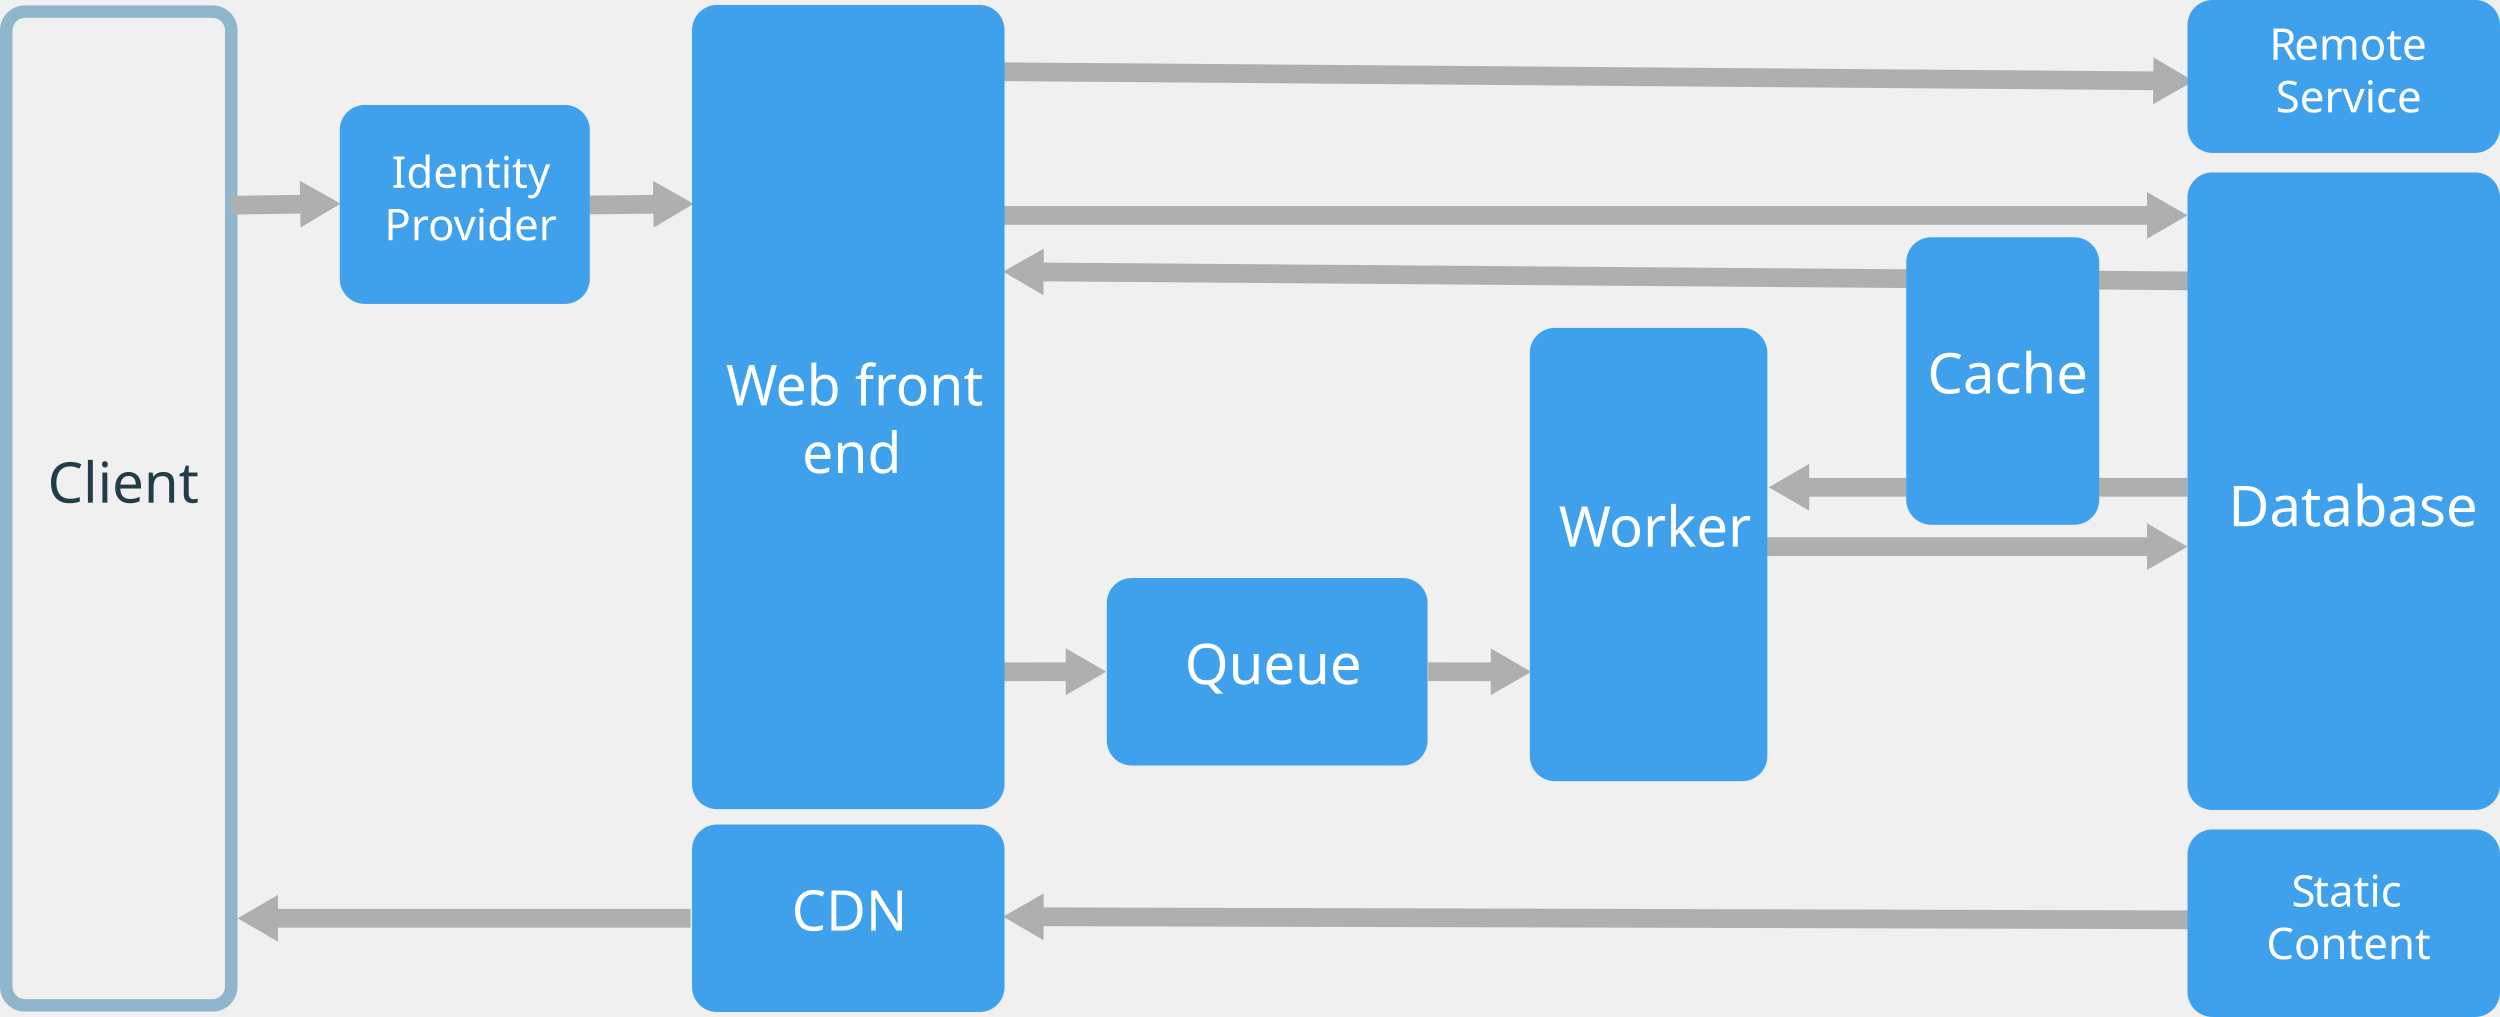
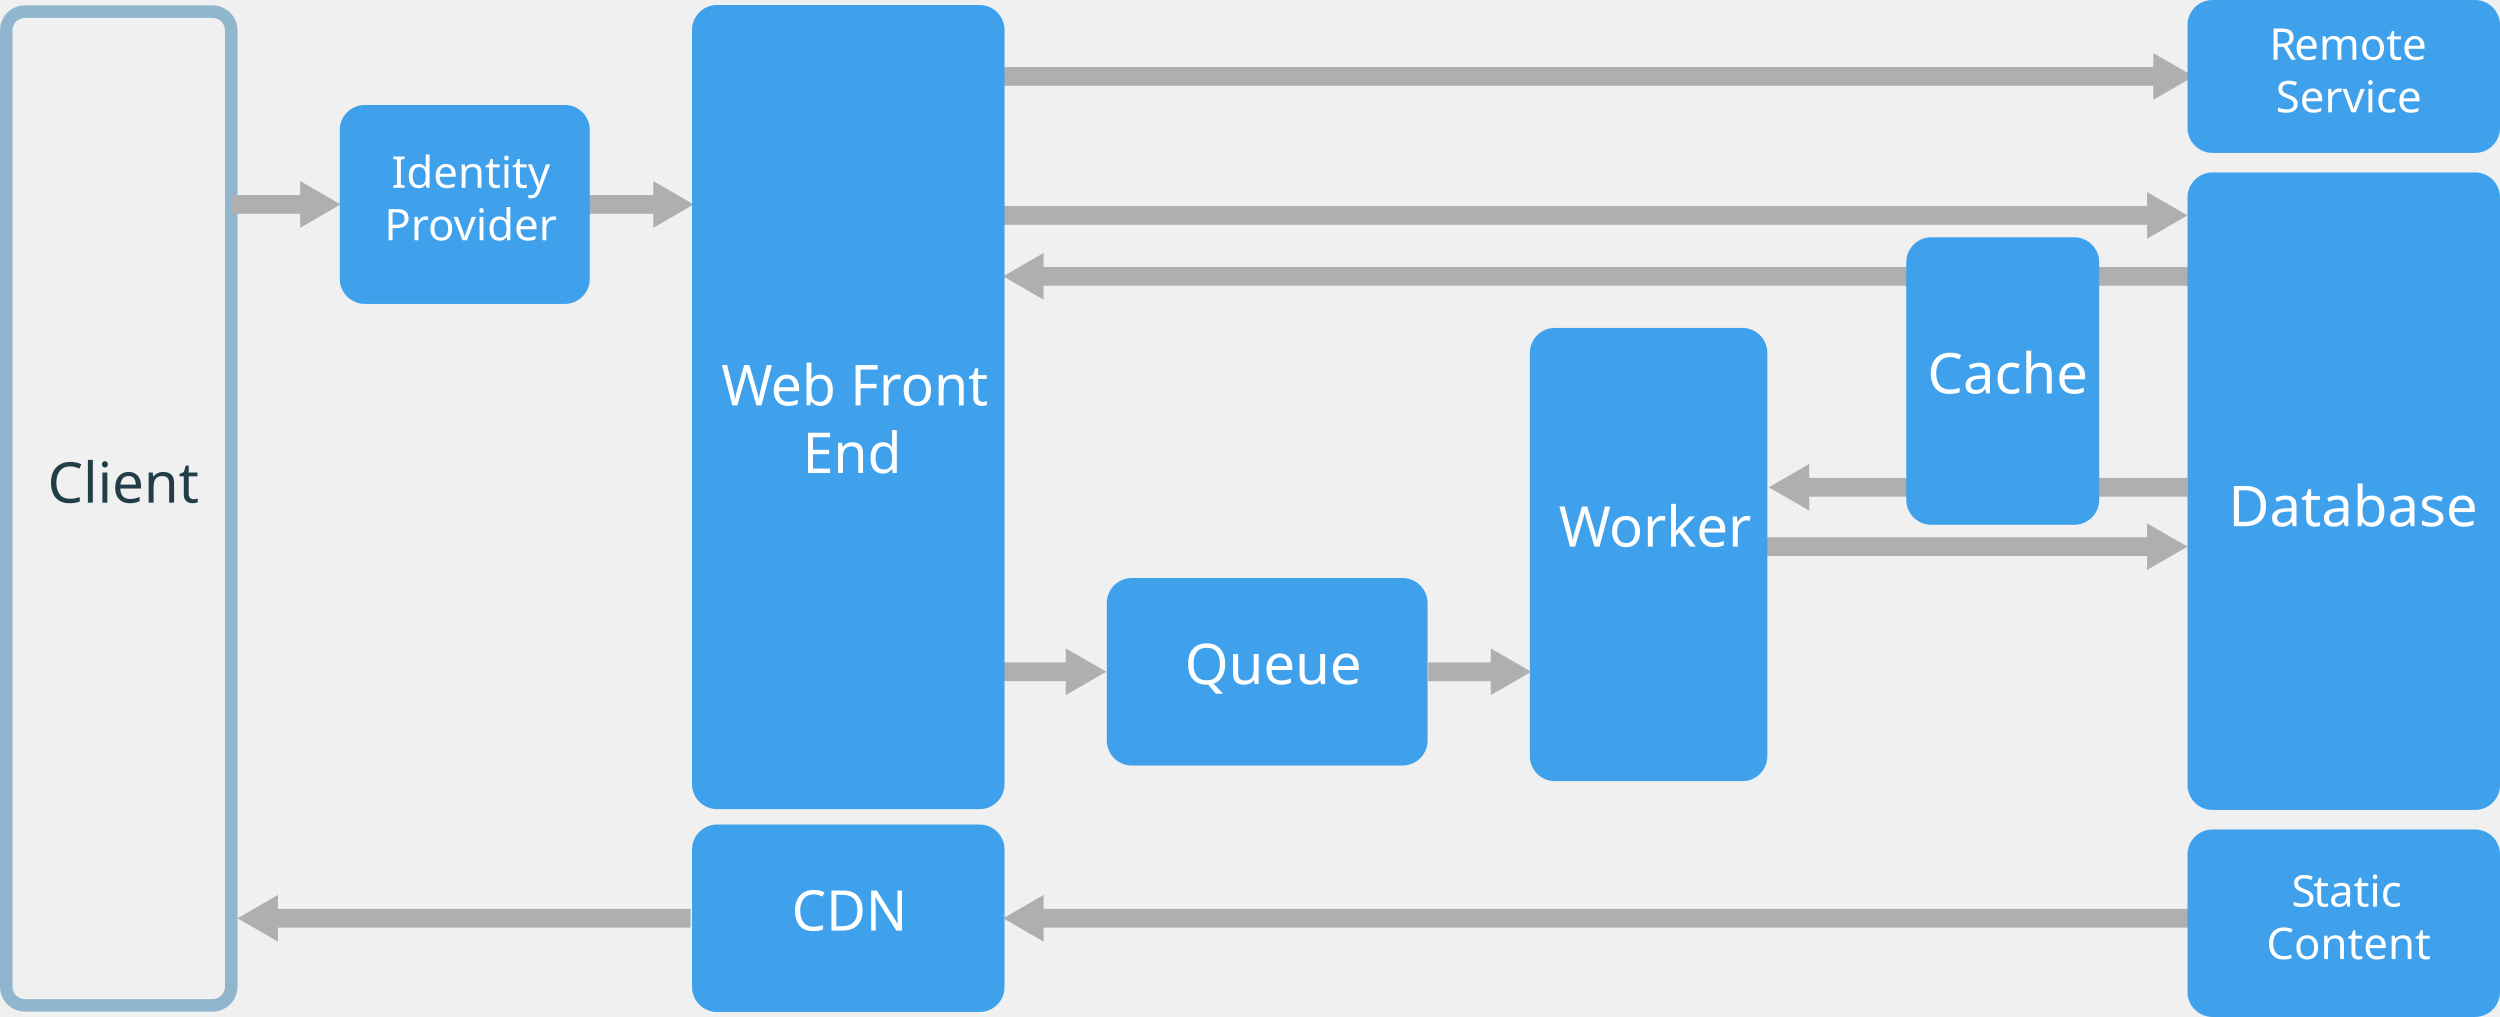
<svg xmlns="http://www.w3.org/2000/svg" id="Layer_1" data-name="Layer 1" width="800" height="325.43" viewBox="0 0 800 325.43">
  <defs>
    <style>.cls-1,.cls-3{fill:none;stroke:#afafaf;stroke-width:6px;}.cls-1{stroke-miterlimit:10;}.cls-2{fill:#afafaf;}.cls-3{stroke-linejoin:bevel;}.cls-4{fill:#3fa0ec;}.cls-5,.cls-8{font-size:18px;}.cls-12,.cls-14,.cls-5,.cls-9{fill:#fff;}.cls-12,.cls-14,.cls-5,.cls-8,.cls-9{font-family:SegoeUI, Segoe UI;}.cls-6{letter-spacing:-0.04em;}.cls-7{fill:#8fb6cc;}.cls-8{fill:#213d47;}.cls-9{font-size:14px;}.cls-10{letter-spacing:-0.03em;}.cls-11{letter-spacing:-0.03em;}.cls-12{font-size:18.04px;}.cls-13{letter-spacing:-0.04em;}.cls-14{font-size:17.97px;}</style>
  </defs>
  <line class="cls-1" x1="576.76" y1="155.93" x2="700" y2="155.93" />
  <polygon class="cls-2" points="578.95 163.41 566 155.93 578.95 148.45 578.95 163.41" />
-   <line class="cls-1" x1="331.76" y1="293.37" x2="703" y2="294.35" />
-   <polygon class="cls-2" points="333.93 300.86 321 293.35 333.97 285.9 333.93 300.86" />
+   <line class="cls-1" x1="331.76" y1="293.85" x2="703" y2="293.85" />
+   <polygon class="cls-2" points="333.95 301.33 321 293.85 333.95 286.37 333.95 301.33" />
  <line class="cls-1" x1="564" y1="174.93" x2="689.24" y2="174.93" />
  <polygon class="cls-2" points="687.05 182.41 700 174.93 687.05 167.45 687.05 182.41" />
-   <line class="cls-1" x1="331.76" y1="87.01" x2="706" y2="89.93" />
-   <polygon class="cls-2" points="333.89 94.5 321 86.92 334.01 79.55 333.89 94.5" />
+   <line class="cls-1" x1="331.76" y1="88.43" x2="706.01" y2="88.43" />
+   <polygon class="cls-2" points="333.95 95.91 320.99 88.42 333.95 80.95 333.95 95.91" />
  <line class="cls-1" x1="321" y1="68.93" x2="689.24" y2="68.93" />
  <polygon class="cls-2" points="687.05 76.41 700 68.92 687.05 61.45 687.05 76.41" />
-   <line class="cls-3" x1="321" y1="22.96" x2="691.24" y2="25.88" />
-   <polygon class="cls-2" points="688.99 33.34 702 25.96 689.11 18.38 688.99 33.34" />
-   <line class="cls-1" x1="188" y1="65.61" x2="211.24" y2="65.34" />
-   <polygon class="cls-2" points="209.13 72.85 222 65.22 208.96 57.89 209.13 72.85" />
+   <line class="cls-3" x1="320.99" y1="24.46" x2="691.24" y2="24.46" />
+   <polygon class="cls-2" points="689.05 31.94 702.01 24.46 689.05 16.98 689.05 31.94" />
+   <line class="cls-1" x1="188" y1="65.41" x2="211.24" y2="65.41" />
+   <polygon class="cls-2" points="209.05 72.89 222 65.41 209.05 57.94 209.05 72.89" />
  <rect class="cls-4" x="489.55" y="104.93" width="76" height="145.04" rx="8" ry="8" />
  <text class="cls-5" transform="translate(498.78 174.92)">
    <tspan class="cls-6">W</tspan>
    <tspan x="16.11" y="0">orker</tspan>
  </text>
  <path class="cls-7" d="M68,156.79a4,4,0,0,1,4,4v306a4,4,0,0,1-4,4H8a4,4,0,0,1-4-4v-306a4,4,0,0,1,4-4H68m0-4H8a8,8,0,0,0-8,8v306a8,8,0,0,0,8,8H68a8,8,0,0,0,8-8v-306a8,8,0,0,0-8-8Z" transform="translate(0 -151.07)" />
  <text class="cls-8" transform="translate(15.22 160.85)">Client</text>
-   <line class="cls-1" x1="74" y1="65.66" x2="98.24" y2="65.32" />
-   <polygon class="cls-2" points="96.16 72.83 109 65.16 95.94 57.87 96.16 72.83" />
-   <line class="cls-1" x1="321" y1="214.97" x2="343.24" y2="214.94" />
-   <polygon class="cls-2" points="341.06 222.42 354 214.93 341.04 207.46 341.06 222.42" />
+   <line class="cls-1" x1="74" y1="65.41" x2="98.24" y2="65.41" />
+   <polygon class="cls-2" points="96.05 72.89 109 65.41 96.05 57.94 96.05 72.89" />
+   <line class="cls-1" x1="321" y1="214.95" x2="343.24" y2="214.95" />
+   <polygon class="cls-2" points="341.05 222.43 354 214.95 341.05 207.47 341.05 222.43" />
  <rect class="cls-4" x="700" width="100" height="48.93" rx="8" ry="8" />
  <text class="cls-9" transform="translate(726.19 19.14)">
    <tspan class="cls-10">R</tspan>
    <tspan x="7.96" y="0">emote</tspan>
    <tspan x="2.05" y="16.8">Service</tspan>
  </text>
  <rect class="cls-4" x="700" y="265.43" width="100" height="60" rx="8" ry="8" />
  <text class="cls-9" transform="translate(733.27 290.11)">
    <tspan class="cls-11">S</tspan>
    <tspan x="6.99" y="0">tatic</tspan>
    <tspan x="-8.04" y="16.8">Content</tspan>
  </text>
  <rect class="cls-4" x="700" y="55.18" width="100" height="204" rx="8" ry="8" />
  <text class="cls-5" transform="translate(713.09 168.38)">Database</text>
  <rect class="cls-4" x="354.18" y="184.97" width="102.64" height="60" rx="8" ry="8" />
  <text class="cls-5" transform="translate(379.11 218.92)">Queue</text>
  <rect class="cls-4" x="221.45" y="1.59" width="100" height="257.34" rx="8" ry="8" />
-   <text class="cls-12" transform="translate(232.35 129.72) scale(0.98 1)">
+   <text class="cls-12" transform="translate(230.81 129.72) scale(0.98 1)">
    <tspan class="cls-13">W</tspan>
-     <tspan x="16.14" y="0">eb front</tspan>
-     <tspan x="24.83" y="21.65">end</tspan>
+     <tspan x="16.14" y="0">eb Front</tspan>
+     <tspan x="26.57" y="21.65">End</tspan>
  </text>
  <rect class="cls-4" x="221.45" y="263.85" width="100" height="60" rx="8" ry="8" />
  <text class="cls-14" transform="translate(253.35 297.79) scale(0.97 1)">CDN</text>
  <rect class="cls-4" x="108.73" y="33.59" width="80" height="63.66" rx="8" ry="8" />
  <text class="cls-9" transform="translate(125.29 60.09)">Identity<tspan x="-2.29" y="16.8">Provider</tspan>
  </text>
-   <line class="cls-1" x1="457" y1="214.95" x2="479.24" y2="214.98" />
-   <polygon class="cls-2" points="477.04 222.45 490 214.99 477.06 207.5 477.04 222.45" />
+   <line class="cls-1" x1="457" y1="214.97" x2="479.24" y2="214.97" />
+   <polygon class="cls-2" points="477.05 222.45 490 214.97 477.05 207.49 477.05 222.45" />
  <line class="cls-1" x1="86.76" y1="293.85" x2="221" y2="293.85" />
  <polygon class="cls-2" points="88.95 301.33 76 293.85 88.95 286.37 88.95 301.33" />
  <rect class="cls-4" x="610" y="75.93" width="61.75" height="92" rx="8" ry="8" />
  <text class="cls-5" transform="translate(616.77 125.88)">Cache</text>
</svg>
